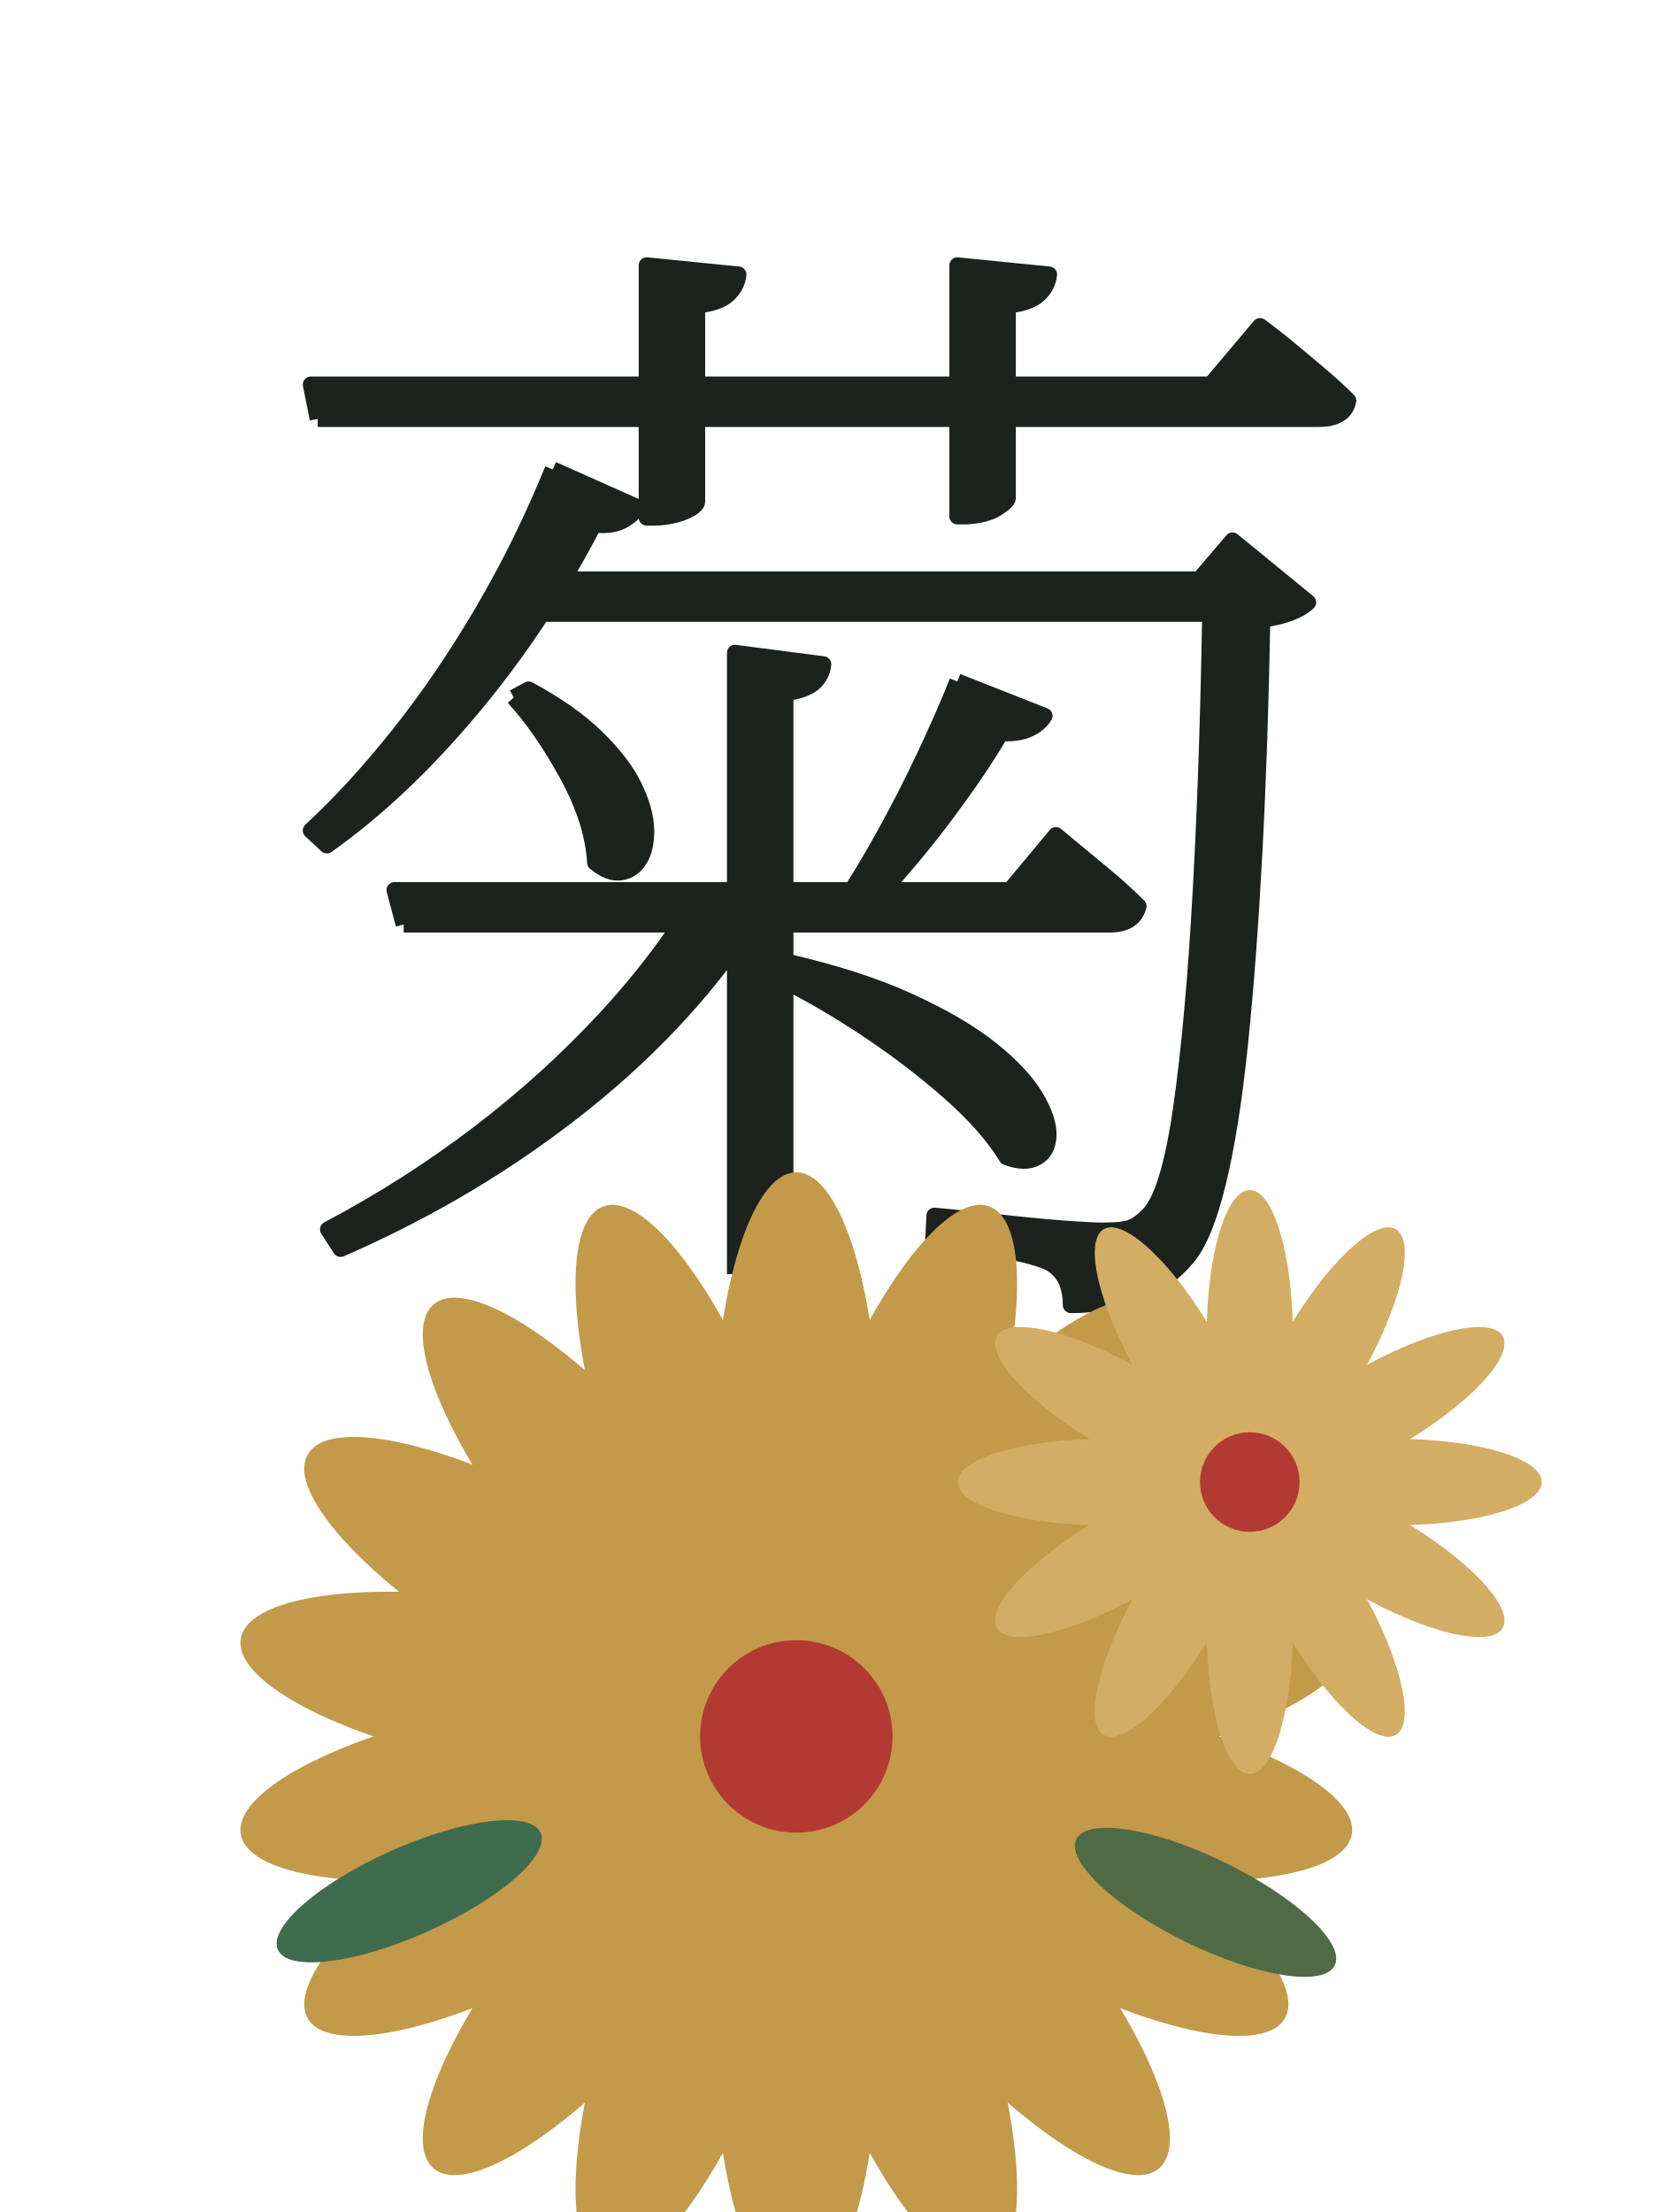
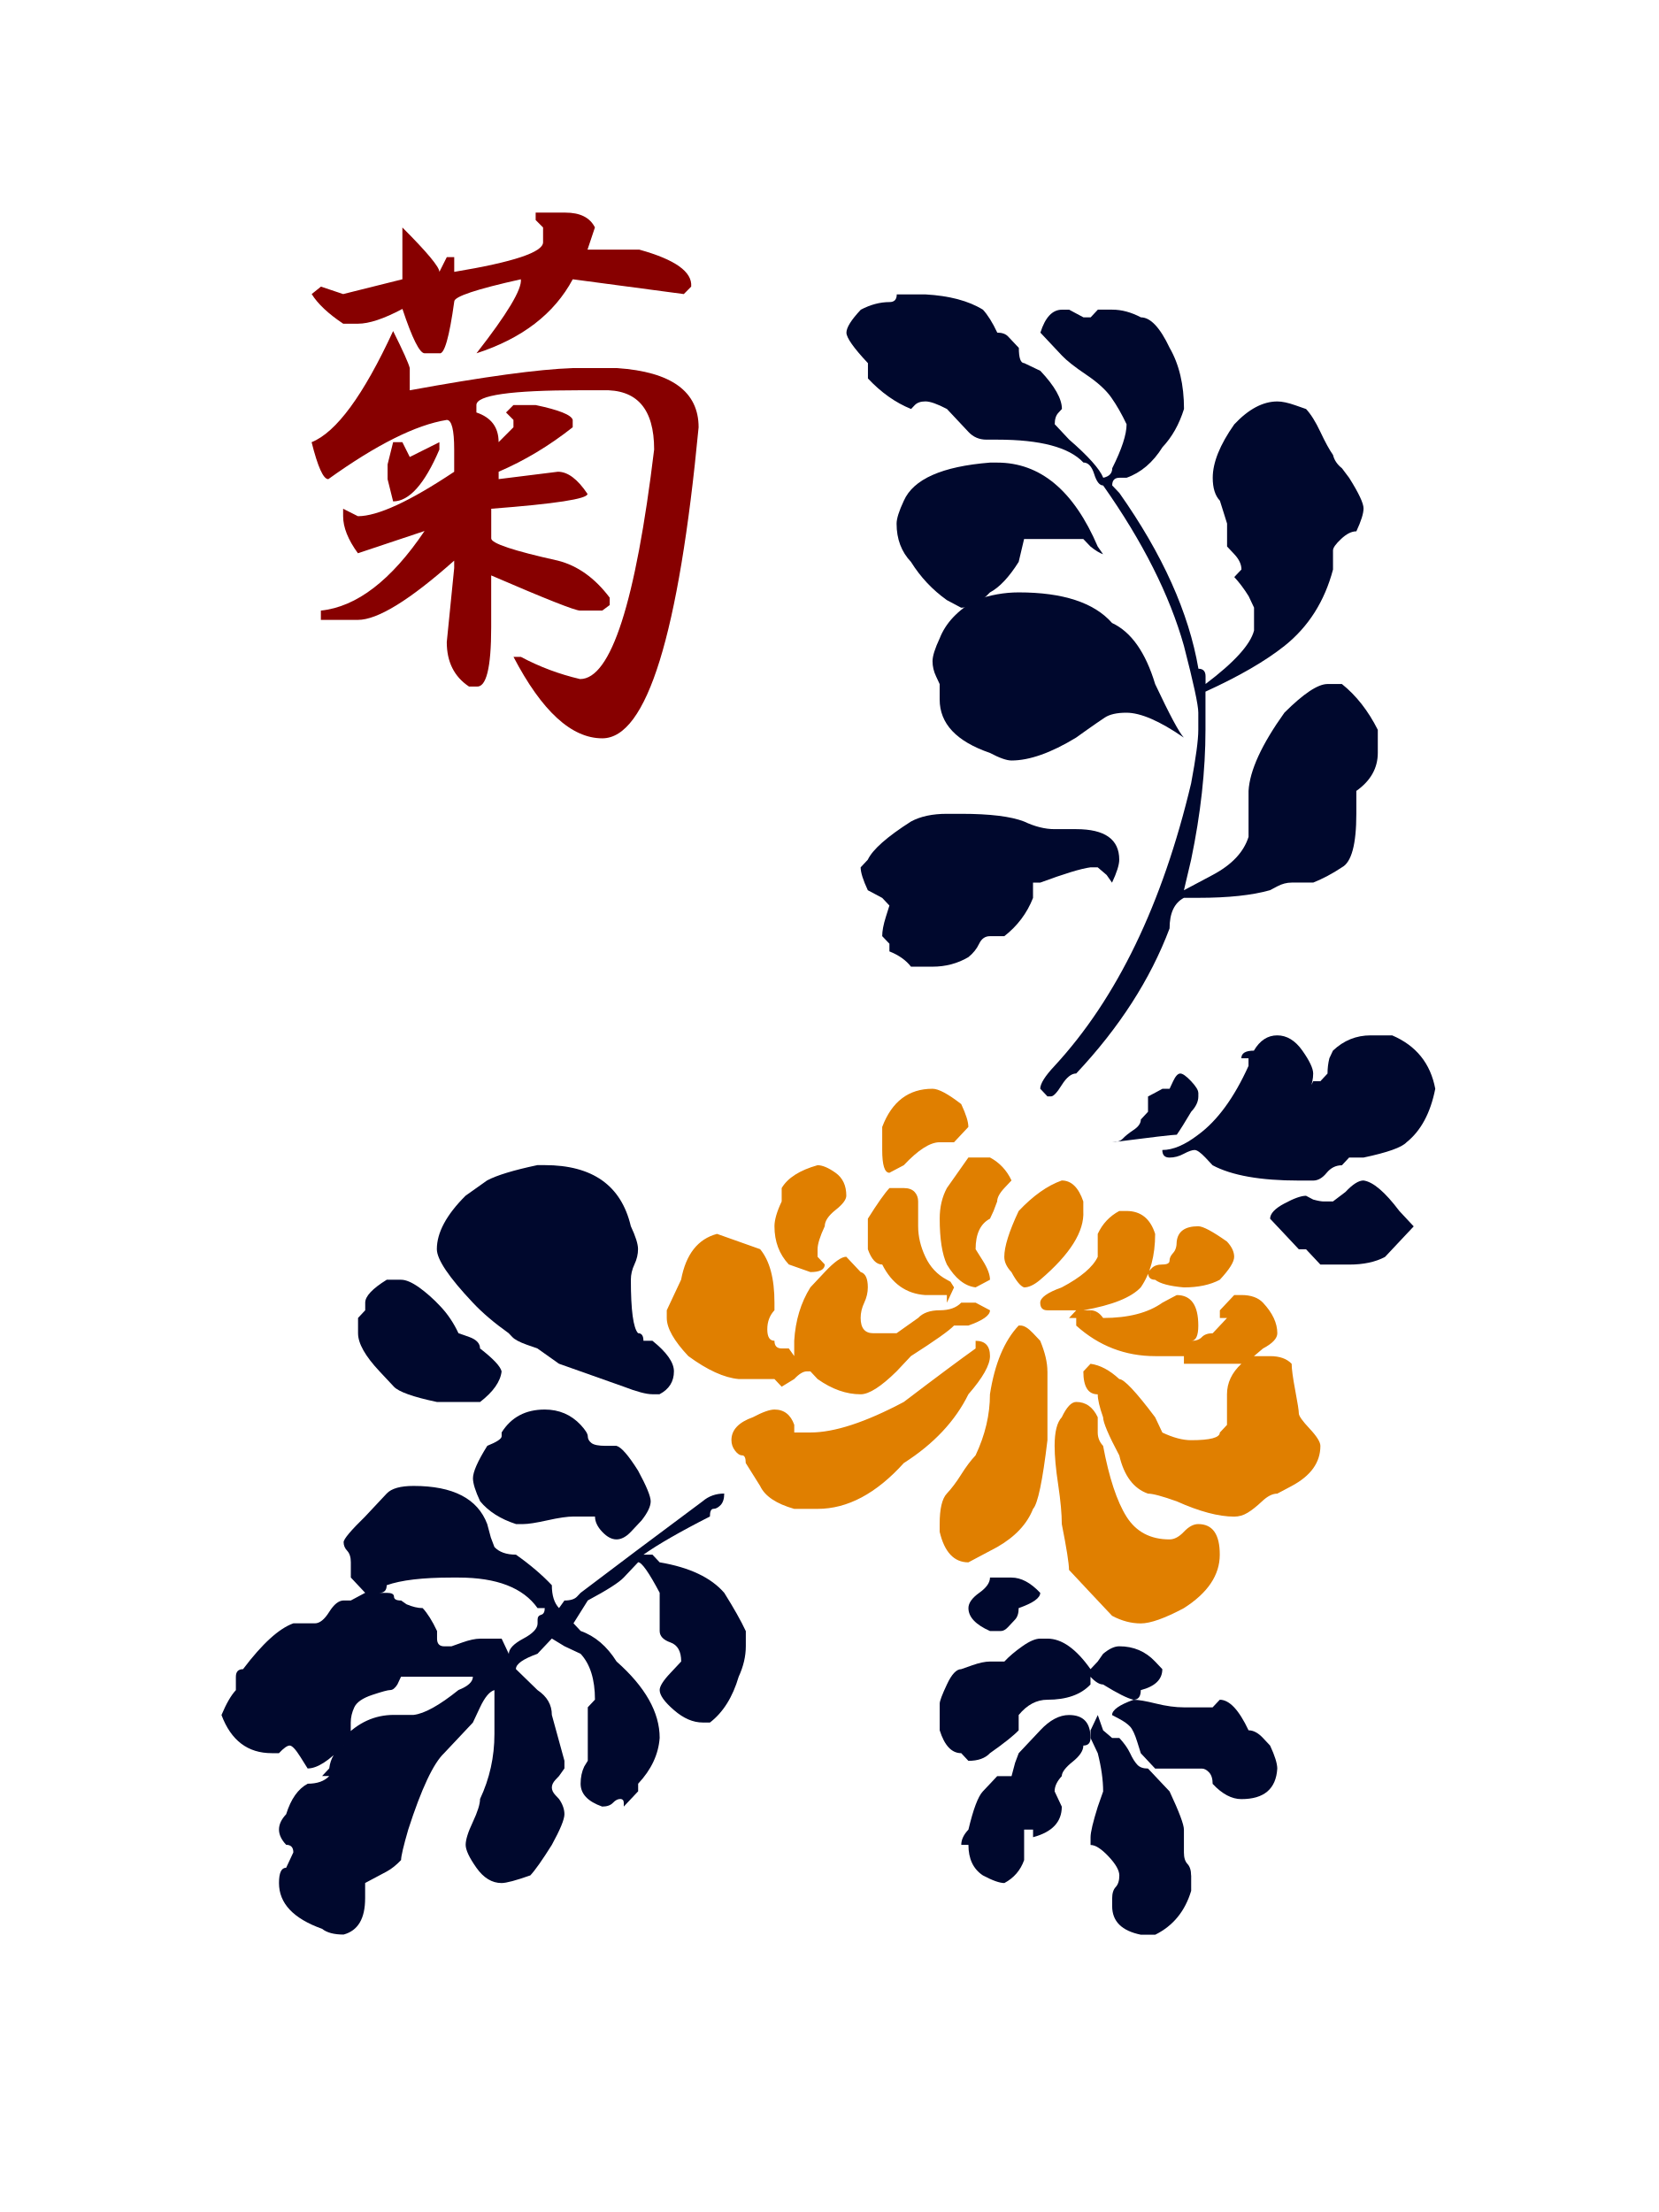
<svg xmlns="http://www.w3.org/2000/svg" width="300" height="400" viewBox="0 0 300 400">
-   <g transform="translate(46.67 220.87) scale(0.2073)">
-     <path d="M207-530L221-560L867-560L867-530L207-530M831-560L821-560L850-594L916-540Q911-535 901-531Q891-527 876-525Q874-414 869-320.50Q864-227 856.50-154.50Q849-82 837.50-34.50Q826 13 811 31Q793 53 766.50 63Q740 73 709 73Q709 62 705.50 53Q702 44 692 37Q681 31 650 25Q619 19 589 15L590-5Q613-3 643.50 0.50Q674 4 700 6Q726 8 737 8Q754 8 761 5.50Q768 3 776-5Q794-22 805-97.50Q816-173 822.50-292Q829-411 831-560M257-656L331-623Q327-616 317.50-611Q308-606 293-608Q248-521 186.50-447.50Q125-374 60-328L46-341Q84-376 123-425Q162-474 196.50-533Q231-592 257-656M52-700L46-730L339-730L339-834L419-826Q418-816 410-808.50Q402-801 383-799L383-730L610-730L610-834L690-826Q689-816 681-808.50Q673-801 654-799L654-730L831-730L874-781Q874-781 882-775Q890-769 902-759Q914-749 927-738Q940-727 951-716Q948-700 925-700L654-700L654-631Q654-628 644.50-622Q635-616 618-615L610-615L610-700L383-700L383-628Q383-625 377-621.50Q371-618 362.50-616Q354-614 346-614L339-614L339-700L52-700M416 46L416-496L493-486Q492-476 484.50-469.50Q477-463 460-461L460 27Q460 30 454.50 34.50Q449 39 441.50 42.50Q434 46 426 46L416 46M127-259L119-289L656-289L696-337Q696-337 708-327Q720-317 737-303Q754-289 768-275Q764-259 743-259L127-259M387-289L438-289L438-273Q379-179 284-103Q189-27 72 24L61 7Q131-30 192-76.50Q253-123 303-177Q353-231 387-289M446-216L455-228Q522-213 567-192.50Q612-172 639-150.50Q666-129 678-109Q690-89 689.50-75Q689-61 679-55.50Q669-50 653-56Q636-84 601-114.50Q566-145 524.50-172Q483-199 446-216M223-457L236-464Q273-444 295.50-422Q318-400 328-379.50Q338-359 338.50-342.50Q339-326 333-316Q327-306 316.50-304.50Q306-303 294-313Q292-349 269.50-390Q247-431 223-457M610-471L686-441Q682-434 672.50-429.50Q663-425 648-426Q628-392 597-351Q566-310 534-277L510-277Q528-304 546.50-337.50Q565-371 581.50-406Q598-441 610-471" fill="#1c231e" stroke="#1c231e" stroke-width="14" stroke-linejoin="round" />
+   <defs>
+     <clipPath id="clipFace">
+       <rect x="6.5" y="6.5" rx="10" ry="10" width="107" height="147" />
+     </clipPath>
+   </defs>
+   <g transform="scale(2.5)">
+     <g clip-path="url(#clipFace)">
+       <g transform="translate(8.63673,6.5) scale(0.735)">
+         <g transform="matrix(4.033152,0,0,4.033152,-1719.228,-881.4697)">
+           <path fill="#00082d" d="m 435.074,249.267 c 0,-0.123 -0.088,-0.217 -0.263,-0.28 l -0.263,-0.092 c -0.117,-0.249 -0.263,-0.467 -0.438,-0.652 -0.175,-0.188 -0.35,-0.342 -0.525,-0.467 -0.175,-0.124 -0.322,-0.186 -0.438,-0.186 h -0.175 -0.088 -0.087 c -0.351,0.218 -0.525,0.403 -0.525,0.559 v 0.186 l -0.175,0.187 v 0.186 0.187 c 0,0.249 0.175,0.558 0.525,0.931 l 0.35,0.374 c 0.117,0.124 0.466,0.25 1.051,0.373 h 0.263 0.438 0.176 0.175 c 0.321,-0.249 0.497,-0.498 0.525,-0.747 -0.03,-0.125 -0.205,-0.31 -0.526,-0.559 z" />
+           <path fill="#00082d" d="m 441.558,256.162 c -0.116,-0.249 -0.292,-0.56 -0.525,-0.932 -0.322,-0.373 -0.848,-0.622 -1.577,-0.745 l -0.175,-0.187 h -0.219 c 0.35,-0.248 0.89,-0.559 1.621,-0.931 0,-0.124 0.028,-0.187 0.087,-0.187 0.058,0 0.116,-0.032 0.175,-0.093 0.058,-0.062 0.087,-0.155 0.087,-0.28 -0.205,0 -0.38,0.063 -0.526,0.188 -1.167,0.868 -2.161,1.613 -2.979,2.235 l -0.087,0.092 c -0.059,0.063 -0.162,0.095 -0.307,0.095 l -0.132,0.185 c -0.117,-0.124 -0.175,-0.309 -0.175,-0.558 -0.234,-0.249 -0.525,-0.498 -0.876,-0.746 -0.234,0 -0.41,-0.063 -0.525,-0.186 l -0.088,-0.233 -0.088,-0.328 c -0.234,-0.62 -0.832,-0.93 -1.796,-0.93 -0.322,0 -0.541,0.062 -0.657,0.186 l -0.525,0.56 c -0.35,0.342 -0.526,0.551 -0.526,0.627 0,0.078 0.029,0.148 0.088,0.21 0.058,0.063 0.088,0.156 0.088,0.28 v 0.092 0.28 l 0.35,0.373 -0.35,0.187 h -0.176 c -0.117,0 -0.234,0.092 -0.351,0.278 -0.117,0.187 -0.233,0.28 -0.35,0.28 h -0.526 c -0.35,0.125 -0.759,0.498 -1.227,1.118 -0.117,0 -0.175,0.063 -0.175,0.187 v 0.325 c -0.117,0.125 -0.234,0.328 -0.351,0.607 0.233,0.622 0.642,0.931 1.227,0.931 h 0.175 c 0.116,-0.124 0.204,-0.186 0.262,-0.186 0.058,0 0.146,0.093 0.263,0.28 l 0.175,0.279 c 0.233,0 0.525,-0.187 0.876,-0.56 0.117,-0.123 0.176,-0.249 0.176,-0.372 v -0.188 c 0,-0.123 0.028,-0.247 0.087,-0.373 0.058,-0.124 0.204,-0.224 0.438,-0.302 0.233,-0.077 0.378,-0.118 0.438,-0.118 0.06,0 0.118,-0.045 0.176,-0.138 l 0.088,-0.188 h 0.876 0.526 0.351 c 0,0.125 -0.118,0.233 -0.351,0.325 -0.467,0.375 -0.832,0.577 -1.095,0.607 h -0.131 -0.175 -0.175 c -0.468,0 -0.875,0.186 -1.227,0.559 v 0.187 c -0.205,0.124 -0.321,0.311 -0.351,0.56 l -0.174,0.186 h 0.174 c -0.117,0.125 -0.292,0.187 -0.525,0.187 -0.234,0.124 -0.41,0.372 -0.526,0.745 -0.117,0.124 -0.175,0.248 -0.175,0.374 0,0.123 0.058,0.247 0.175,0.372 0.116,0 0.175,0.062 0.175,0.185 l -0.175,0.375 c -0.117,0 -0.175,0.123 -0.175,0.372 0,0.496 0.35,0.868 1.051,1.118 0.116,0.093 0.291,0.14 0.525,0.14 0.352,-0.095 0.526,-0.389 0.526,-0.885 v -0.187 -0.186 l 0.351,-0.187 0.175,-0.093 c 0.117,-0.063 0.233,-0.156 0.351,-0.28 0,-0.093 0.058,-0.341 0.175,-0.744 0.321,-0.995 0.613,-1.616 0.876,-1.865 l 0.701,-0.745 0.087,-0.186 0.088,-0.187 c 0.116,-0.247 0.233,-0.387 0.351,-0.42 v 1.073 c 0,0.56 -0.118,1.088 -0.351,1.584 0,0.124 -0.059,0.311 -0.175,0.559 -0.118,0.249 -0.176,0.434 -0.176,0.56 0,0.124 0.087,0.311 0.263,0.56 0.175,0.247 0.38,0.372 0.613,0.372 0.116,0 0.351,-0.063 0.702,-0.187 0.116,-0.124 0.292,-0.373 0.525,-0.745 0.204,-0.372 0.307,-0.622 0.307,-0.746 0,-0.123 -0.045,-0.249 -0.132,-0.373 l -0.088,-0.094 c -0.058,-0.062 -0.087,-0.124 -0.087,-0.186 0,-0.063 0.029,-0.124 0.087,-0.187 l 0.088,-0.093 0.132,-0.186 v -0.187 l -0.307,-1.118 c 0,-0.249 -0.117,-0.45 -0.351,-0.607 l -0.526,-0.512 c 0,-0.124 0.175,-0.247 0.526,-0.373 l 0.351,-0.372 0.307,0.187 0.394,0.185 c 0.233,0.249 0.351,0.624 0.351,1.119 l -0.175,0.186 v 0.56 0.745 l -0.087,0.141 c -0.059,0.124 -0.088,0.263 -0.088,0.419 0,0.249 0.175,0.434 0.526,0.558 0.116,0 0.204,-0.03 0.263,-0.092 0.059,-0.062 0.117,-0.093 0.176,-0.093 0.058,0 0.088,0.032 0.088,0.093 v 0.092 l 0.351,-0.373 v -0.185 c 0.32,-0.342 0.496,-0.714 0.525,-1.119 0,-0.62 -0.35,-1.242 -1.052,-1.863 -0.234,-0.372 -0.525,-0.621 -0.876,-0.745 l -0.175,-0.187 0.35,-0.558 c 0.467,-0.25 0.759,-0.435 0.877,-0.56 l 0.351,-0.372 c 0.087,0 0.262,0.249 0.525,0.745 v 0.559 0.186 0.187 c 0,0.124 0.087,0.218 0.263,0.28 0.175,0.062 0.262,0.217 0.262,0.465 l -0.262,0.28 c -0.176,0.185 -0.263,0.325 -0.263,0.417 0,0.125 0.116,0.288 0.35,0.49 0.233,0.203 0.467,0.302 0.701,0.302 h 0.176 c 0.321,-0.247 0.554,-0.619 0.701,-1.118 0.115,-0.249 0.174,-0.497 0.174,-0.745 v -0.369 z m -8.937,-0.932 c 0.116,0 0.175,-0.063 0.175,-0.186 0.351,-0.125 0.876,-0.187 1.578,-0.187 h 0.175 c 0.934,0 1.577,0.249 1.928,0.745 h 0.176 c 0,0.093 -0.03,0.148 -0.088,0.163 -0.059,0.016 -0.087,0.056 -0.087,0.117 v 0.093 c 0,0.125 -0.116,0.249 -0.351,0.373 -0.234,0.125 -0.351,0.249 -0.351,0.372 l -0.087,-0.185 -0.088,-0.187 h -0.525 c -0.117,0 -0.263,0.032 -0.438,0.094 l -0.262,0.093 h -0.175 c -0.117,0 -0.176,-0.062 -0.176,-0.187 v -0.186 c -0.117,-0.249 -0.234,-0.434 -0.351,-0.56 -0.117,0 -0.248,-0.031 -0.394,-0.093 l -0.131,-0.092 c -0.117,0 -0.175,-0.031 -0.175,-0.095 0,-0.062 -0.059,-0.092 -0.175,-0.092 z" />
+           <path fill="#870000" d="m 436.431,221.551 h 0.723 c 0.361,0 0.602,0.12 0.723,0.362 l -0.181,0.542 h 1.266 c 0.873,0.242 1.294,0.541 1.264,0.902 l -0.18,0.182 -2.71,-0.361 c -0.452,0.843 -1.235,1.445 -2.349,1.806 0.752,-0.963 1.113,-1.565 1.083,-1.806 -1.083,0.241 -1.625,0.421 -1.625,0.541 -0.121,0.874 -0.242,1.295 -0.362,1.265 h -0.361 c -0.121,0 -0.302,-0.361 -0.542,-1.083 -0.452,0.241 -0.814,0.361 -1.084,0.361 h -0.361 c -0.361,-0.241 -0.618,-0.481 -0.769,-0.723 l 0.226,-0.182 0.542,0.182 1.445,-0.361 v -1.085 -0.179 c 0.602,0.602 0.903,0.964 0.903,1.083 l 0.181,-0.36 h 0.181 v 0.36 c 1.445,-0.239 2.168,-0.48 2.168,-0.722 v -0.361 l -0.181,-0.182 z m -3.478,2.89 c 0.241,0.483 0.376,0.784 0.406,0.904 v 0.542 c 1.807,-0.331 3.132,-0.513 3.976,-0.542 h 1.084 c 1.325,0.09 1.988,0.573 1.988,1.445 -0.482,5.06 -1.265,7.589 -2.35,7.589 -0.752,0 -1.475,-0.663 -2.167,-1.988 h 0.18 c 0.451,0.241 0.934,0.423 1.445,0.542 0.753,0 1.355,-1.868 1.807,-5.602 0,-0.994 -0.422,-1.475 -1.266,-1.445 h -0.542 c -1.686,0 -2.529,0.12 -2.529,0.361 v 0.181 c 0.361,0.121 0.542,0.361 0.542,0.724 l 0.362,-0.363 v -0.18 l -0.181,-0.181 0.181,-0.181 h 0.542 c 0.572,0.12 0.874,0.242 0.904,0.362 v 0.18 c -0.573,0.452 -1.175,0.814 -1.807,1.085 v 0.18 l 1.446,-0.18 c 0.24,0 0.481,0.18 0.722,0.541 0,0.122 -0.783,0.242 -2.349,0.362 v 0.724 c 0,0.12 0.542,0.302 1.626,0.542 0.481,0.122 0.903,0.423 1.265,0.904 v 0.18 l -0.182,0.135 h -0.542 c -0.121,0 -0.843,-0.286 -2.168,-0.858 v 1.265 c 0,0.994 -0.121,1.477 -0.361,1.446 h -0.181 c -0.361,-0.24 -0.542,-0.602 -0.542,-1.084 l 0.181,-1.806 v -0.182 c -1.085,0.964 -1.868,1.446 -2.349,1.446 h -0.904 v -0.227 c 0.873,-0.09 1.717,-0.737 2.53,-1.942 l -1.626,0.543 c -0.242,-0.331 -0.361,-0.633 -0.361,-0.904 v -0.182 l 0.361,0.182 c 0.481,0 1.264,-0.361 2.349,-1.084 v -0.543 c 0,-0.481 -0.061,-0.722 -0.181,-0.722 -0.753,0.12 -1.717,0.603 -2.891,1.445 -0.122,0 -0.256,-0.3 -0.407,-0.902 0.602,-0.241 1.266,-1.146 1.989,-2.712 z m 0,2.712 h 0.226 l 0.18,0.361 0.723,-0.361 v 0.179 c -0.361,0.845 -0.738,1.266 -1.129,1.266 l -0.135,-0.542 v -0.361 z" />
+           <path fill="#00082d" d="m 439.805,249.825 c 0,-0.216 -0.175,-0.465 -0.525,-0.746 h -0.219 c 0,-0.123 -0.044,-0.185 -0.131,-0.185 -0.117,-0.124 -0.176,-0.56 -0.176,-1.305 0,-0.124 0.029,-0.25 0.087,-0.373 0.059,-0.124 0.088,-0.25 0.088,-0.373 0,-0.124 -0.059,-0.311 -0.176,-0.56 -0.234,-0.994 -0.935,-1.49 -2.103,-1.49 h -0.176 c -0.584,0.123 -0.994,0.249 -1.227,0.373 l -0.526,0.373 c -0.467,0.465 -0.701,0.901 -0.701,1.305 0,0.249 0.292,0.684 0.877,1.304 0.233,0.249 0.526,0.497 0.875,0.746 l 0.088,0.092 c 0.058,0.063 0.175,0.125 0.35,0.188 l 0.263,0.092 0.526,0.373 1.578,0.559 c 0.321,0.124 0.554,0.186 0.701,0.186 h 0.175 c 0.235,-0.123 0.352,-0.31 0.352,-0.559 z" />
+           <path fill="#00082d" d="m 438.93,252.248 c -0.235,-0.373 -0.41,-0.574 -0.527,-0.605 h -0.262 c -0.175,0 -0.292,-0.023 -0.35,-0.07 -0.059,-0.046 -0.088,-0.101 -0.088,-0.163 0,-0.062 -0.059,-0.154 -0.175,-0.28 -0.233,-0.247 -0.525,-0.373 -0.875,-0.373 -0.468,0 -0.819,0.187 -1.052,0.559 v 0.093 c 0,0.062 -0.117,0.14 -0.35,0.233 -0.234,0.373 -0.35,0.638 -0.35,0.792 0,0.124 0.058,0.311 0.175,0.561 0.205,0.249 0.497,0.434 0.876,0.557 h 0.175 c 0.117,0 0.314,-0.03 0.592,-0.092 0.277,-0.062 0.488,-0.092 0.635,-0.092 h 0.525 c 0,0.123 0.058,0.249 0.175,0.372 0.116,0.124 0.233,0.186 0.35,0.186 0.117,0 0.234,-0.063 0.351,-0.186 l 0.263,-0.28 c 0.146,-0.187 0.22,-0.341 0.22,-0.465 -0.002,-0.124 -0.105,-0.373 -0.308,-0.747 z" />
+           <path fill="#00082d" d="m 456.455,235.663 c 0.351,-0.248 0.525,-0.559 0.525,-0.93 v -0.561 c -0.234,-0.465 -0.525,-0.837 -0.876,-1.118 h -0.351 c -0.234,0 -0.584,0.233 -1.051,0.698 -0.556,0.778 -0.848,1.414 -0.876,1.911 v 0.373 0.374 0.373 c -0.117,0.373 -0.41,0.683 -0.876,0.93 l -0.701,0.373 0.176,-0.746 c 0.233,-1.118 0.35,-2.174 0.35,-3.168 v -0.42 -0.139 -0.373 c 0.818,-0.373 1.461,-0.745 1.929,-1.117 0.583,-0.465 0.978,-1.087 1.183,-1.863 v -0.187 -0.28 c 0,-0.062 0.065,-0.155 0.197,-0.278 0.131,-0.124 0.255,-0.187 0.373,-0.187 0.116,-0.25 0.175,-0.435 0.175,-0.56 0,-0.124 -0.117,-0.373 -0.351,-0.745 l -0.175,-0.233 c -0.117,-0.093 -0.19,-0.202 -0.219,-0.326 -0.087,-0.123 -0.19,-0.311 -0.307,-0.56 -0.117,-0.249 -0.234,-0.435 -0.35,-0.56 l -0.263,-0.092 c -0.176,-0.062 -0.322,-0.093 -0.438,-0.093 -0.35,0 -0.701,0.185 -1.051,0.558 -0.351,0.498 -0.526,0.933 -0.526,1.305 0,0.249 0.058,0.436 0.175,0.559 l 0.088,0.28 0.087,0.278 v 0.187 0.187 0.185 l 0.176,0.188 c 0.116,0.123 0.175,0.249 0.175,0.373 l -0.088,0.092 -0.087,0.093 c 0.116,0.125 0.234,0.279 0.351,0.467 l 0.131,0.278 v 0.187 0.372 c -0.087,0.342 -0.481,0.776 -1.183,1.305 v -0.187 c 0,-0.123 -0.058,-0.185 -0.174,-0.185 -0.234,-1.367 -0.876,-2.795 -1.928,-4.287 l -0.176,-0.186 c 0,-0.124 0.058,-0.187 0.176,-0.187 h 0.174 c 0.351,-0.124 0.644,-0.373 0.877,-0.746 0.233,-0.247 0.409,-0.56 0.525,-0.933 0,-0.588 -0.117,-1.086 -0.35,-1.49 -0.234,-0.496 -0.468,-0.745 -0.701,-0.745 -0.235,-0.124 -0.468,-0.188 -0.701,-0.188 h -0.35 l -0.176,0.188 h -0.175 l -0.174,-0.093 -0.175,-0.094 h -0.176 c -0.234,0 -0.409,0.188 -0.526,0.56 l 0.526,0.56 c 0.117,0.124 0.314,0.279 0.592,0.466 0.277,0.186 0.482,0.372 0.613,0.559 0.131,0.186 0.255,0.403 0.372,0.651 0,0.249 -0.117,0.607 -0.35,1.072 0,0.125 -0.073,0.201 -0.219,0.233 -0.088,-0.216 -0.366,-0.527 -0.832,-0.931 l -0.352,-0.375 c 0,-0.124 0.029,-0.216 0.088,-0.278 l 0.087,-0.095 c 0,-0.247 -0.175,-0.558 -0.526,-0.93 l -0.393,-0.188 c -0.088,0 -0.132,-0.123 -0.132,-0.372 l -0.263,-0.279 c -0.059,-0.062 -0.146,-0.093 -0.263,-0.093 -0.117,-0.249 -0.234,-0.434 -0.35,-0.56 -0.352,-0.217 -0.819,-0.34 -1.402,-0.373 h -0.263 -0.438 c 0,0.125 -0.059,0.187 -0.175,0.187 -0.235,0 -0.468,0.063 -0.702,0.186 -0.234,0.249 -0.351,0.436 -0.351,0.56 0,0.124 0.176,0.373 0.525,0.745 v 0.373 c 0.322,0.343 0.672,0.591 1.053,0.745 l 0.087,-0.092 c 0.058,-0.062 0.146,-0.093 0.263,-0.093 0.116,0 0.291,0.063 0.525,0.185 l 0.525,0.56 c 0.117,0.125 0.263,0.188 0.438,0.188 h 0.263 c 1.051,0 1.753,0.185 2.103,0.558 0.117,0 0.204,0.093 0.263,0.28 0.058,0.187 0.131,0.28 0.219,0.28 0.964,1.367 1.621,2.671 1.971,3.913 0.233,0.901 0.351,1.445 0.351,1.629 v 0.42 c 0,0.25 -0.059,0.684 -0.175,1.305 -0.701,2.952 -1.812,5.249 -3.331,6.895 -0.234,0.249 -0.351,0.435 -0.351,0.558 l 0.176,0.187 h 0.088 c 0.059,0 0.146,-0.092 0.262,-0.279 0.117,-0.186 0.234,-0.28 0.352,-0.28 1.051,-1.118 1.81,-2.297 2.278,-3.54 0,-0.373 0.116,-0.622 0.35,-0.746 h 0.351 c 0.729,0 1.314,-0.062 1.752,-0.187 l 0.175,-0.093 c 0.117,-0.062 0.233,-0.092 0.351,-0.092 h 0.175 0.351 c 0.233,-0.094 0.467,-0.216 0.701,-0.373 0.233,-0.124 0.351,-0.559 0.351,-1.305 v -0.187 -0.185 -0.186 z" />
+           <path fill="#00082d" d="m 450.671,237.34 c 0,-0.496 -0.351,-0.745 -1.051,-0.745 h -0.527 c -0.234,0 -0.482,-0.062 -0.744,-0.186 -0.323,-0.125 -0.833,-0.188 -1.535,-0.188 h -0.35 c -0.35,0 -0.643,0.062 -0.875,0.188 -0.585,0.373 -0.936,0.684 -1.053,0.931 l -0.175,0.187 c 0,0.124 0.059,0.311 0.175,0.559 l 0.351,0.187 0.176,0.186 -0.088,0.28 c -0.059,0.187 -0.088,0.343 -0.088,0.467 l 0.176,0.185 v 0.187 c 0.233,0.093 0.408,0.218 0.526,0.373 h 0.525 c 0.321,0 0.613,-0.078 0.875,-0.232 0.117,-0.094 0.204,-0.202 0.263,-0.327 0.059,-0.124 0.146,-0.185 0.263,-0.185 h 0.351 c 0.32,-0.249 0.554,-0.56 0.701,-0.933 V 237.9 h 0.175 c 0.585,-0.216 0.993,-0.342 1.227,-0.373 h 0.176 l 0.218,0.186 0.132,0.188 c 0.117,-0.25 0.176,-0.436 0.176,-0.561 z" />
+           <path fill="#00082d" d="m 449.97,229.7 c 0.117,0.093 0.219,0.157 0.307,0.188 l -0.131,-0.188 c -0.584,-1.366 -1.403,-2.049 -2.454,-2.049 h -0.175 c -1.168,0.093 -1.87,0.403 -2.103,0.932 -0.117,0.249 -0.176,0.435 -0.176,0.559 0,0.374 0.117,0.685 0.351,0.932 0.233,0.373 0.525,0.683 0.875,0.932 l 0.35,0.186 c 0.233,0 0.468,-0.124 0.702,-0.373 0.233,-0.124 0.466,-0.372 0.701,-0.745 l 0.132,-0.558 h 0.744 0.701 z" />
+           <path fill="#00082d" d="m 451.547,233.055 c -0.234,-0.775 -0.585,-1.273 -1.051,-1.49 -0.438,-0.498 -1.198,-0.747 -2.278,-0.747 -0.351,0 -0.701,0.063 -1.052,0.188 -0.438,0.249 -0.73,0.56 -0.876,0.932 -0.117,0.25 -0.175,0.435 -0.175,0.559 0,0.125 0.028,0.249 0.087,0.372 l 0.087,0.187 v 0.186 0.188 c 0,0.591 0.409,1.025 1.227,1.305 0.233,0.124 0.409,0.185 0.525,0.185 0.438,0 0.964,-0.185 1.578,-0.559 l 0.262,-0.187 c 0.175,-0.124 0.321,-0.224 0.438,-0.302 0.117,-0.077 0.292,-0.118 0.525,-0.118 0.351,0 0.818,0.204 1.402,0.607 -0.115,-0.125 -0.348,-0.561 -0.699,-1.306 z" />
+           <path fill="#00082d" d="m 449.97,257.092 c -0.35,-0.496 -0.701,-0.745 -1.051,-0.745 h -0.176 c -0.116,0 -0.262,0.063 -0.437,0.187 -0.176,0.124 -0.323,0.248 -0.438,0.372 h -0.351 c -0.117,0 -0.263,0.031 -0.438,0.093 l -0.264,0.093 c -0.117,0 -0.234,0.125 -0.35,0.375 -0.117,0.249 -0.175,0.403 -0.175,0.465 v 0.279 0.373 c 0.117,0.372 0.292,0.558 0.525,0.558 l 0.175,0.187 c 0.234,0 0.41,-0.062 0.526,-0.187 0.351,-0.247 0.584,-0.434 0.701,-0.558 v -0.28 -0.093 c 0.204,-0.249 0.438,-0.373 0.701,-0.373 0.467,0 0.817,-0.123 1.051,-0.372 v -0.188 c 0.117,0.125 0.219,0.188 0.307,0.188 0.351,0.216 0.598,0.341 0.744,0.372 0.117,0 0.176,-0.078 0.176,-0.234 0.35,-0.092 0.526,-0.261 0.526,-0.512 l -0.176,-0.186 c -0.234,-0.248 -0.526,-0.372 -0.875,-0.372 -0.118,0 -0.249,0.062 -0.395,0.185 l -0.131,0.187 z" />
+           <path fill="#00082d" d="m 449.445,258.211 c -0.235,0 -0.469,0.124 -0.702,0.373 l -0.525,0.558 -0.088,0.234 -0.087,0.326 h -0.175 -0.175 l -0.175,0.187 -0.175,0.185 c -0.118,0.125 -0.234,0.437 -0.352,0.933 -0.117,0.123 -0.175,0.247 -0.175,0.372 h 0.175 c 0,0.341 0.117,0.589 0.352,0.745 0.233,0.124 0.408,0.187 0.525,0.187 0.233,-0.125 0.394,-0.311 0.482,-0.56 v -0.372 -0.372 h 0.218 v 0.185 c 0.466,-0.124 0.701,-0.372 0.701,-0.745 l -0.087,-0.186 -0.088,-0.187 c 0,-0.124 0.059,-0.247 0.175,-0.372 0,-0.093 0.088,-0.21 0.263,-0.35 0.175,-0.14 0.263,-0.271 0.263,-0.396 0.117,0 0.175,-0.062 0.175,-0.187 0,-0.372 -0.176,-0.558 -0.525,-0.558 z" />
+           <path fill="#00082d" d="m 452.424,262.125 c 0,-0.124 -0.03,-0.218 -0.088,-0.28 -0.059,-0.062 -0.087,-0.154 -0.087,-0.28 v -0.185 -0.372 c 0,-0.125 -0.117,-0.435 -0.35,-0.933 l -0.175,-0.185 -0.176,-0.187 -0.175,-0.186 c -0.117,0 -0.204,-0.03 -0.262,-0.094 -0.059,-0.062 -0.117,-0.154 -0.175,-0.28 -0.059,-0.124 -0.147,-0.247 -0.263,-0.372 h -0.176 l -0.219,-0.186 -0.131,-0.373 -0.176,0.373 v 0.186 l 0.088,0.187 0.088,0.186 c 0.087,0.344 0.131,0.653 0.131,0.932 l -0.131,0.373 c -0.117,0.373 -0.176,0.622 -0.176,0.745 v 0.188 c 0.117,0 0.263,0.093 0.438,0.279 0.176,0.186 0.264,0.342 0.264,0.466 0,0.124 -0.03,0.217 -0.087,0.28 -0.059,0.062 -0.088,0.154 -0.088,0.28 v 0.186 c 0,0.373 0.233,0.604 0.701,0.699 h 0.35 c 0.438,-0.217 0.729,-0.576 0.877,-1.072 v -0.375 z" />
+           <path fill="#00082d" d="m 452.599,243.025 c 0,-0.062 -0.059,-0.156 -0.175,-0.28 -0.117,-0.124 -0.206,-0.187 -0.263,-0.187 -0.059,0 -0.117,0.063 -0.175,0.187 l -0.087,0.186 h -0.175 l -0.176,0.095 -0.175,0.092 v 0.373 l -0.175,0.188 c 0,0.092 -0.059,0.178 -0.176,0.255 -0.117,0.078 -0.204,0.148 -0.262,0.21 -0.059,0.061 -0.146,0.092 -0.263,0.092 0.964,-0.124 1.49,-0.185 1.578,-0.185 0.087,-0.124 0.203,-0.311 0.351,-0.56 0.116,-0.123 0.175,-0.249 0.175,-0.373 v -0.093 z" />
+           <path fill="#00082d" d="m 454.352,258.957 -0.175,-0.187 c -0.117,-0.124 -0.234,-0.186 -0.351,-0.186 -0.117,-0.249 -0.234,-0.435 -0.351,-0.56 -0.117,-0.124 -0.235,-0.186 -0.351,-0.186 l -0.175,0.186 h -0.176 -0.174 -0.175 -0.176 c -0.205,0 -0.431,-0.031 -0.679,-0.092 -0.249,-0.062 -0.431,-0.093 -0.548,-0.093 -0.35,0.124 -0.525,0.25 -0.525,0.373 l 0.176,0.093 c 0.116,0.062 0.204,0.125 0.263,0.188 0.058,0.062 0.117,0.186 0.175,0.373 l 0.087,0.278 0.35,0.374 h 0.351 0.219 0.307 0.263 c 0.059,0 0.117,0.031 0.176,0.093 0.058,0.062 0.087,0.156 0.087,0.28 0.233,0.249 0.467,0.372 0.701,0.372 0.554,0 0.846,-0.249 0.876,-0.745 -10e-4,-0.126 -0.059,-0.312 -0.175,-0.561 z" />
+           <path fill="#00082d" d="m 448.743,255.23 c -0.234,-0.248 -0.467,-0.373 -0.701,-0.373 h -0.263 -0.087 -0.175 c 0,0.125 -0.088,0.249 -0.263,0.373 -0.175,0.125 -0.263,0.249 -0.263,0.372 0,0.218 0.176,0.404 0.526,0.56 h 0.175 0.087 c 0.058,0 0.116,-0.03 0.175,-0.093 l 0.175,-0.187 c 0.058,-0.062 0.088,-0.154 0.088,-0.28 0.351,-0.123 0.526,-0.247 0.526,-0.372 z" />
+           <path fill="#e07f00" d="m 447.517,248.335 -0.351,-0.186 h -0.351 c -0.117,0.124 -0.292,0.186 -0.525,0.186 -0.234,0 -0.409,0.063 -0.526,0.187 l -0.263,0.186 -0.263,0.187 h -0.57 c -0.204,0 -0.307,-0.124 -0.307,-0.373 0,-0.124 0.029,-0.249 0.088,-0.373 0.058,-0.123 0.087,-0.248 0.087,-0.374 0,-0.217 -0.059,-0.34 -0.175,-0.373 l -0.351,-0.373 c -0.117,0 -0.292,0.125 -0.525,0.373 l -0.35,0.373 c -0.234,0.374 -0.365,0.808 -0.395,1.304 v 0.373 l -0.132,-0.186 h -0.174 c -0.118,0 -0.176,-0.062 -0.176,-0.187 -0.117,0 -0.175,-0.093 -0.175,-0.28 0,-0.186 0.059,-0.34 0.175,-0.465 v -0.186 c 0,-0.59 -0.117,-1.024 -0.35,-1.304 l -1.051,-0.373 c -0.468,0.124 -0.76,0.496 -0.877,1.118 l -0.175,0.373 -0.175,0.373 v 0.187 c 0,0.249 0.175,0.558 0.526,0.931 0.467,0.343 0.876,0.528 1.227,0.56 h 0.875 l 0.176,0.187 0.306,-0.187 c 0.117,-0.124 0.219,-0.187 0.307,-0.187 h 0.088 l 0.175,0.187 c 0.351,0.249 0.701,0.372 1.051,0.372 0.205,0 0.497,-0.186 0.876,-0.559 l 0.351,-0.373 c 0.583,-0.373 0.934,-0.62 1.051,-0.745 h 0.35 c 0.353,-0.125 0.528,-0.248 0.528,-0.373 z m 0,1.118 c 0,-0.248 -0.117,-0.373 -0.351,-0.373 v 0.187 c -0.351,0.25 -0.936,0.684 -1.752,1.305 -0.936,0.497 -1.695,0.745 -2.278,0.745 h -0.395 v -0.094 -0.093 c -0.087,-0.247 -0.249,-0.373 -0.482,-0.373 -0.117,0 -0.292,0.063 -0.526,0.187 -0.35,0.124 -0.525,0.311 -0.525,0.558 0,0.095 0.028,0.18 0.087,0.257 0.058,0.078 0.116,0.116 0.175,0.116 0.058,0 0.087,0.063 0.087,0.187 l 0.351,0.56 c 0.116,0.249 0.395,0.435 0.832,0.559 h 0.57 c 0.73,0 1.431,-0.373 2.104,-1.118 0.729,-0.465 1.255,-1.025 1.576,-1.678 0.352,-0.404 0.527,-0.715 0.527,-0.932 z m -3.506,-3.913 c 0,-0.249 -0.087,-0.435 -0.263,-0.56 -0.175,-0.124 -0.321,-0.185 -0.438,-0.185 -0.438,0.123 -0.73,0.311 -0.876,0.558 v 0.187 0.14 c -0.118,0.249 -0.176,0.451 -0.176,0.605 0,0.373 0.117,0.683 0.35,0.932 l 0.527,0.186 c 0.233,0 0.35,-0.063 0.35,-0.186 l -0.175,-0.187 v -0.186 c 0,-0.124 0.059,-0.311 0.175,-0.56 0,-0.124 0.087,-0.256 0.263,-0.396 0.176,-0.138 0.263,-0.256 0.263,-0.348 z m 2.454,2.05 c -0.234,-0.124 -0.409,-0.311 -0.525,-0.56 -0.117,-0.247 -0.176,-0.497 -0.176,-0.745 v -0.185 -0.187 -0.233 c 0,-0.092 -0.029,-0.17 -0.087,-0.233 -0.059,-0.062 -0.146,-0.094 -0.262,-0.094 h -0.176 -0.175 c -0.117,0.125 -0.293,0.374 -0.527,0.747 v 0.373 0.373 c 0.088,0.249 0.205,0.373 0.351,0.373 0.234,0.465 0.584,0.714 1.052,0.745 h 0.35 0.175 v 0.187 l 0.175,-0.374 -0.087,-0.138 z m 0.35,-4.286 c -0.321,-0.249 -0.554,-0.374 -0.7,-0.374 -0.584,0 -0.993,0.311 -1.228,0.932 v 0.56 c 0,0.373 0.059,0.558 0.176,0.558 l 0.351,-0.185 c 0.35,-0.373 0.642,-0.56 0.875,-0.56 h 0.175 0.175 l 0.35,-0.373 c 0.001,-0.123 -0.057,-0.308 -0.174,-0.558 z m 1.227,1.863 c -0.117,-0.25 -0.292,-0.435 -0.525,-0.56 h -0.351 -0.176 l -0.525,0.746 c -0.117,0.218 -0.175,0.466 -0.175,0.747 0,0.496 0.059,0.868 0.175,1.118 0.204,0.341 0.438,0.528 0.701,0.558 l 0.351,-0.186 c 0,-0.124 -0.059,-0.28 -0.175,-0.465 l -0.176,-0.28 c 0,-0.373 0.117,-0.622 0.351,-0.745 l 0.087,-0.187 0.088,-0.233 c 0,-0.092 0.058,-0.202 0.175,-0.327 z m 0.876,4.658 c 0,-0.216 -0.059,-0.465 -0.176,-0.746 l -0.175,-0.185 c -0.117,-0.124 -0.218,-0.187 -0.307,-0.187 h -0.043 c -0.351,0.372 -0.585,0.932 -0.701,1.677 0,0.499 -0.117,0.995 -0.351,1.491 -0.118,0.125 -0.234,0.28 -0.351,0.467 -0.117,0.186 -0.234,0.342 -0.35,0.465 -0.117,0.125 -0.175,0.373 -0.175,0.745 v 0.188 c 0.117,0.496 0.351,0.746 0.701,0.746 l 0.702,-0.373 c 0.438,-0.25 0.729,-0.561 0.876,-0.932 0.116,-0.124 0.233,-0.684 0.351,-1.678 v -0.279 -0.651 -0.28 -0.468 z m 0.876,-4.145 c -0.116,-0.342 -0.292,-0.512 -0.526,-0.512 -0.35,0.124 -0.701,0.373 -1.051,0.745 -0.235,0.498 -0.351,0.871 -0.351,1.118 0,0.125 0.058,0.249 0.175,0.373 0.117,0.218 0.219,0.343 0.308,0.373 0.115,0 0.247,-0.062 0.393,-0.186 0.73,-0.622 1.081,-1.179 1.052,-1.677 z m 0.176,2.842 -0.175,-0.187 h 0.175 -0.175 c 0.701,-0.124 1.167,-0.309 1.402,-0.56 0.233,-0.34 0.35,-0.774 0.35,-1.303 -0.117,-0.373 -0.35,-0.56 -0.701,-0.56 h -0.174 c -0.234,0.125 -0.41,0.31 -0.526,0.56 v 0.186 0.373 c -0.117,0.249 -0.41,0.498 -0.877,0.745 -0.35,0.125 -0.526,0.251 -0.526,0.374 0,0.124 0.058,0.186 0.176,0.186 h 0.175 0.527 l -0.175,0.187 h 0.175 v 0.186 c 0.554,0.498 1.197,0.745 1.927,0.745 h 0.176 0.175 0.35 v 0.187 h 0.525 0.702 0.175 c -0.234,0.218 -0.351,0.465 -0.351,0.745 v 0.281 0.279 0.186 l -0.175,0.187 c 0,0.124 -0.234,0.186 -0.701,0.186 -0.206,0 -0.438,-0.062 -0.701,-0.186 l -0.088,-0.187 -0.088,-0.186 c -0.467,-0.622 -0.76,-0.932 -0.875,-0.932 -0.234,-0.217 -0.468,-0.342 -0.702,-0.373 l -0.175,0.186 c 0,0.374 0.117,0.559 0.351,0.559 0,0.125 0.043,0.311 0.131,0.56 0,0.124 0.131,0.435 0.395,0.931 0.116,0.498 0.35,0.809 0.7,0.932 0.118,0 0.351,0.063 0.702,0.188 0.554,0.249 1.022,0.373 1.402,0.373 0.116,0 0.226,-0.032 0.328,-0.095 0.103,-0.062 0.219,-0.154 0.351,-0.278 0.131,-0.124 0.255,-0.188 0.372,-0.188 l 0.176,-0.093 0.175,-0.093 c 0.467,-0.249 0.701,-0.574 0.701,-0.979 0,-0.093 -0.087,-0.233 -0.262,-0.42 -0.175,-0.186 -0.264,-0.31 -0.264,-0.373 0,-0.063 -0.028,-0.248 -0.087,-0.558 -0.059,-0.311 -0.088,-0.528 -0.088,-0.652 -0.118,-0.124 -0.292,-0.187 -0.525,-0.187 h -0.175 -0.22 l 0.22,-0.186 c 0.233,-0.123 0.35,-0.248 0.35,-0.372 0,-0.249 -0.117,-0.497 -0.35,-0.746 -0.117,-0.123 -0.292,-0.187 -0.526,-0.187 h -0.175 l -0.351,0.373 v 0.187 h 0.175 l -0.35,0.373 c -0.117,0 -0.204,0.031 -0.263,0.092 -0.059,0.063 -0.146,0.093 -0.263,0.093 0.116,0 0.175,-0.123 0.175,-0.372 0,-0.497 -0.175,-0.745 -0.526,-0.745 l -0.175,0.092 -0.175,0.094 c -0.351,0.249 -0.833,0.373 -1.446,0.373 -0.088,-0.124 -0.19,-0.187 -0.307,-0.187 v 0.186 z m 2.629,5.03 c -0.118,0 -0.234,0.064 -0.351,0.188 -0.117,0.124 -0.234,0.186 -0.35,0.186 -0.468,0 -0.818,-0.186 -1.052,-0.558 -0.233,-0.373 -0.423,-0.947 -0.569,-1.725 -0.088,-0.093 -0.131,-0.202 -0.131,-0.326 v -0.372 c -0.117,-0.249 -0.292,-0.373 -0.525,-0.373 -0.117,0 -0.234,0.124 -0.352,0.373 -0.117,0.124 -0.175,0.356 -0.175,0.698 0,0.249 0.029,0.567 0.088,0.955 0.058,0.389 0.087,0.708 0.087,0.954 0.117,0.591 0.176,0.964 0.176,1.118 l 0.525,0.561 0.526,0.559 c 0.233,0.124 0.466,0.186 0.701,0.186 0.233,0 0.584,-0.124 1.051,-0.373 0.584,-0.372 0.876,-0.807 0.876,-1.304 10e-4,-0.498 -0.175,-0.747 -0.525,-0.747 z m -2.629,-5.217 h -0.175 l 0.175,0.187 z m 3.329,-1.677 c -0.35,-0.247 -0.584,-0.373 -0.7,-0.373 -0.323,0 -0.498,0.125 -0.526,0.373 0,0.125 -0.03,0.218 -0.088,0.279 -0.059,0.064 -0.087,0.125 -0.087,0.188 0,0.063 -0.059,0.093 -0.175,0.093 -0.117,0 -0.205,0.031 -0.263,0.093 l -0.088,0.093 c 0,0.125 0.059,0.187 0.175,0.187 0.117,0.092 0.351,0.156 0.701,0.186 0.351,0 0.642,-0.062 0.876,-0.186 0.233,-0.25 0.351,-0.435 0.351,-0.56 0,-0.124 -0.059,-0.248 -0.176,-0.373 z" />
+           <path fill="#00082d" d="m 458.382,242.93 c -0.117,-0.62 -0.468,-1.054 -1.052,-1.303 h -0.525 c -0.351,0 -0.658,0.124 -0.92,0.373 l -0.087,0.186 c -0.031,0.125 -0.045,0.25 -0.045,0.373 l -0.175,0.187 h -0.175 l -0.351,0.745 c 0.233,-0.373 0.351,-0.683 0.351,-0.932 0,-0.124 -0.087,-0.309 -0.263,-0.559 -0.175,-0.249 -0.381,-0.373 -0.614,-0.373 -0.234,0 -0.424,0.124 -0.57,0.373 -0.204,0 -0.306,0.062 -0.306,0.186 h 0.175 v 0.187 c -0.351,0.776 -0.76,1.336 -1.227,1.678 -0.323,0.249 -0.614,0.373 -0.876,0.373 0,0.124 0.058,0.185 0.175,0.185 0.116,0 0.233,-0.029 0.35,-0.093 0.117,-0.062 0.204,-0.092 0.263,-0.092 0.058,0 0.146,0.062 0.263,0.185 l 0.176,0.188 c 0.467,0.249 1.168,0.373 2.103,0.373 h 0.351 c 0.116,0 0.226,-0.062 0.328,-0.188 0.103,-0.124 0.226,-0.185 0.373,-0.185 l 0.175,-0.188 h 0.351 c 0.583,-0.123 0.934,-0.247 1.051,-0.373 0.35,-0.28 0.585,-0.715 0.701,-1.306 z" />
+           <path fill="#00082d" d="m 457.506,245.913 c -0.351,-0.466 -0.643,-0.714 -0.876,-0.745 -0.117,0 -0.264,0.093 -0.438,0.279 l -0.307,0.233 h -0.219 c -0.059,0 -0.146,-0.014 -0.263,-0.047 l -0.175,-0.092 c -0.117,0 -0.292,0.062 -0.525,0.187 -0.234,0.123 -0.351,0.249 -0.351,0.373 l 0.351,0.373 0.35,0.373 h 0.176 l 0.35,0.373 h 0.701 c 0.351,0 0.642,-0.062 0.876,-0.187 0.351,-0.373 0.584,-0.62 0.7,-0.745 z" />
+         </g>
+       </g>
+     </g>
  </g>
-   <g transform="translate(144 314)">
-     <ellipse cx="0" cy="-51.0" rx="15.1" ry="51.0" fill="#c39a4a" transform="rotate(0.0)" />
-     <ellipse cx="0" cy="-51.0" rx="15.1" ry="51.0" fill="#c39a4a" transform="rotate(20.0)" />
-     <ellipse cx="0" cy="-51.0" rx="15.1" ry="51.0" fill="#c39a4a" transform="rotate(40.0)" />
-     <ellipse cx="0" cy="-51.0" rx="15.1" ry="51.0" fill="#c39a4a" transform="rotate(60.0)" />
-     <ellipse cx="0" cy="-51.0" rx="15.1" ry="51.0" fill="#c39a4a" transform="rotate(80.0)" />
-     <ellipse cx="0" cy="-51.0" rx="15.1" ry="51.0" fill="#c39a4a" transform="rotate(100.0)" />
-     <ellipse cx="0" cy="-51.0" rx="15.1" ry="51.0" fill="#c39a4a" transform="rotate(120.0)" />
-     <ellipse cx="0" cy="-51.0" rx="15.1" ry="51.0" fill="#c39a4a" transform="rotate(140.0)" />
-     <ellipse cx="0" cy="-51.0" rx="15.1" ry="51.0" fill="#c39a4a" transform="rotate(160.0)" />
-     <ellipse cx="0" cy="-51.0" rx="15.1" ry="51.0" fill="#c39a4a" transform="rotate(180.0)" />
-     <ellipse cx="0" cy="-51.0" rx="15.1" ry="51.0" fill="#c39a4a" transform="rotate(200.0)" />
-     <ellipse cx="0" cy="-51.0" rx="15.1" ry="51.0" fill="#c39a4a" transform="rotate(220.0)" />
-     <ellipse cx="0" cy="-51.0" rx="15.1" ry="51.0" fill="#c39a4a" transform="rotate(240.0)" />
-     <ellipse cx="0" cy="-51.0" rx="15.1" ry="51.0" fill="#c39a4a" transform="rotate(260.0)" />
-     <ellipse cx="0" cy="-51.0" rx="15.1" ry="51.0" fill="#c39a4a" transform="rotate(280.0)" />
-     <ellipse cx="0" cy="-51.0" rx="15.1" ry="51.0" fill="#c39a4a" transform="rotate(300.0)" />
-     <ellipse cx="0" cy="-51.0" rx="15.1" ry="51.0" fill="#c39a4a" transform="rotate(320.0)" />
-     <ellipse cx="0" cy="-51.0" rx="15.1" ry="51.0" fill="#c39a4a" transform="rotate(340.0)" />
-     <circle r="17.4" fill="#b23a32" />
-   </g>
-   <g transform="translate(226 268)">
-     <ellipse cx="0" cy="-26.4" rx="7.8" ry="26.4" fill="#d3ad63" transform="rotate(0.0)" />
-     <ellipse cx="0" cy="-26.4" rx="7.8" ry="26.4" fill="#d3ad63" transform="rotate(30.0)" />
-     <ellipse cx="0" cy="-26.4" rx="7.8" ry="26.4" fill="#d3ad63" transform="rotate(60.0)" />
-     <ellipse cx="0" cy="-26.4" rx="7.8" ry="26.4" fill="#d3ad63" transform="rotate(90.0)" />
-     <ellipse cx="0" cy="-26.4" rx="7.8" ry="26.4" fill="#d3ad63" transform="rotate(120.0)" />
-     <ellipse cx="0" cy="-26.4" rx="7.8" ry="26.4" fill="#d3ad63" transform="rotate(150.0)" />
-     <ellipse cx="0" cy="-26.4" rx="7.8" ry="26.4" fill="#d3ad63" transform="rotate(180.0)" />
-     <ellipse cx="0" cy="-26.4" rx="7.8" ry="26.4" fill="#d3ad63" transform="rotate(210.0)" />
-     <ellipse cx="0" cy="-26.4" rx="7.8" ry="26.4" fill="#d3ad63" transform="rotate(240.0)" />
-     <ellipse cx="0" cy="-26.4" rx="7.8" ry="26.4" fill="#d3ad63" transform="rotate(270.0)" />
-     <ellipse cx="0" cy="-26.4" rx="7.8" ry="26.4" fill="#d3ad63" transform="rotate(300.0)" />
-     <ellipse cx="0" cy="-26.4" rx="7.8" ry="26.4" fill="#d3ad63" transform="rotate(330.0)" />
-     <circle r="9.0" fill="#b23a32" />
-   </g>
-   <ellipse cx="74" cy="342" rx="26" ry="8" fill="#3f6b4f" transform="rotate(-24 74 342)" />
-   <ellipse cx="218" cy="344" rx="26" ry="8" fill="#4f6b46" transform="rotate(26 218 344)" />
</svg>
